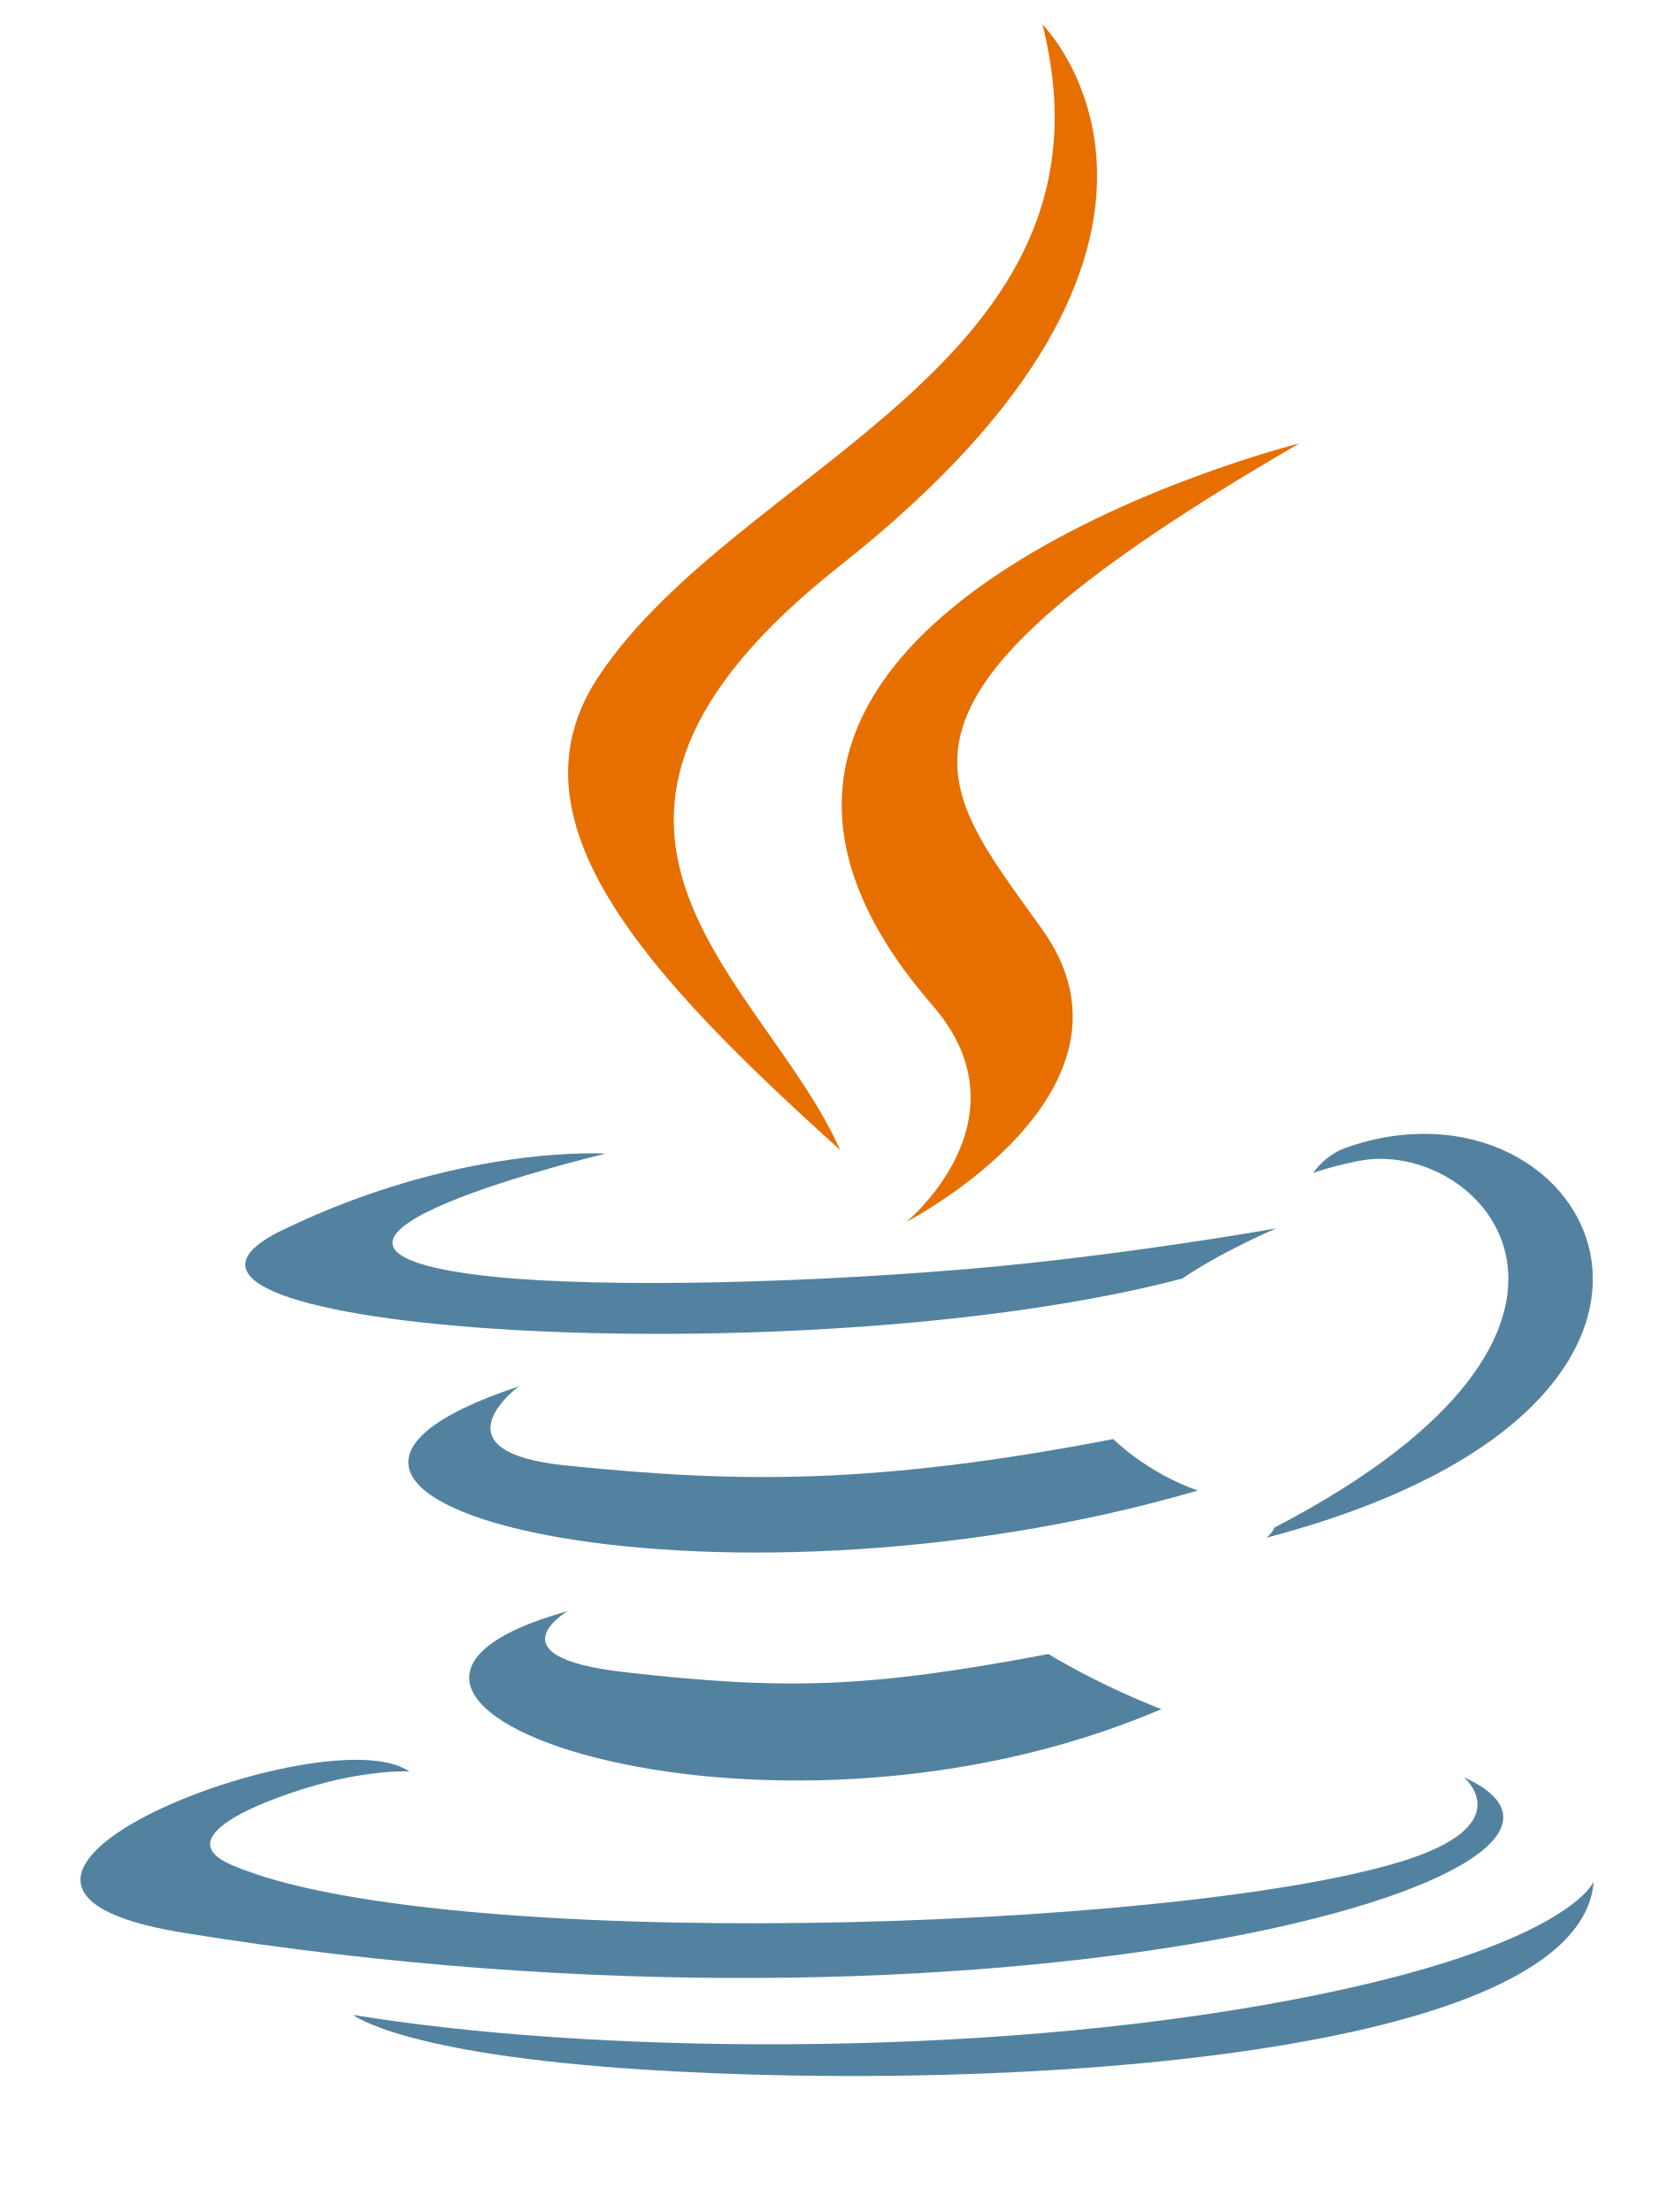
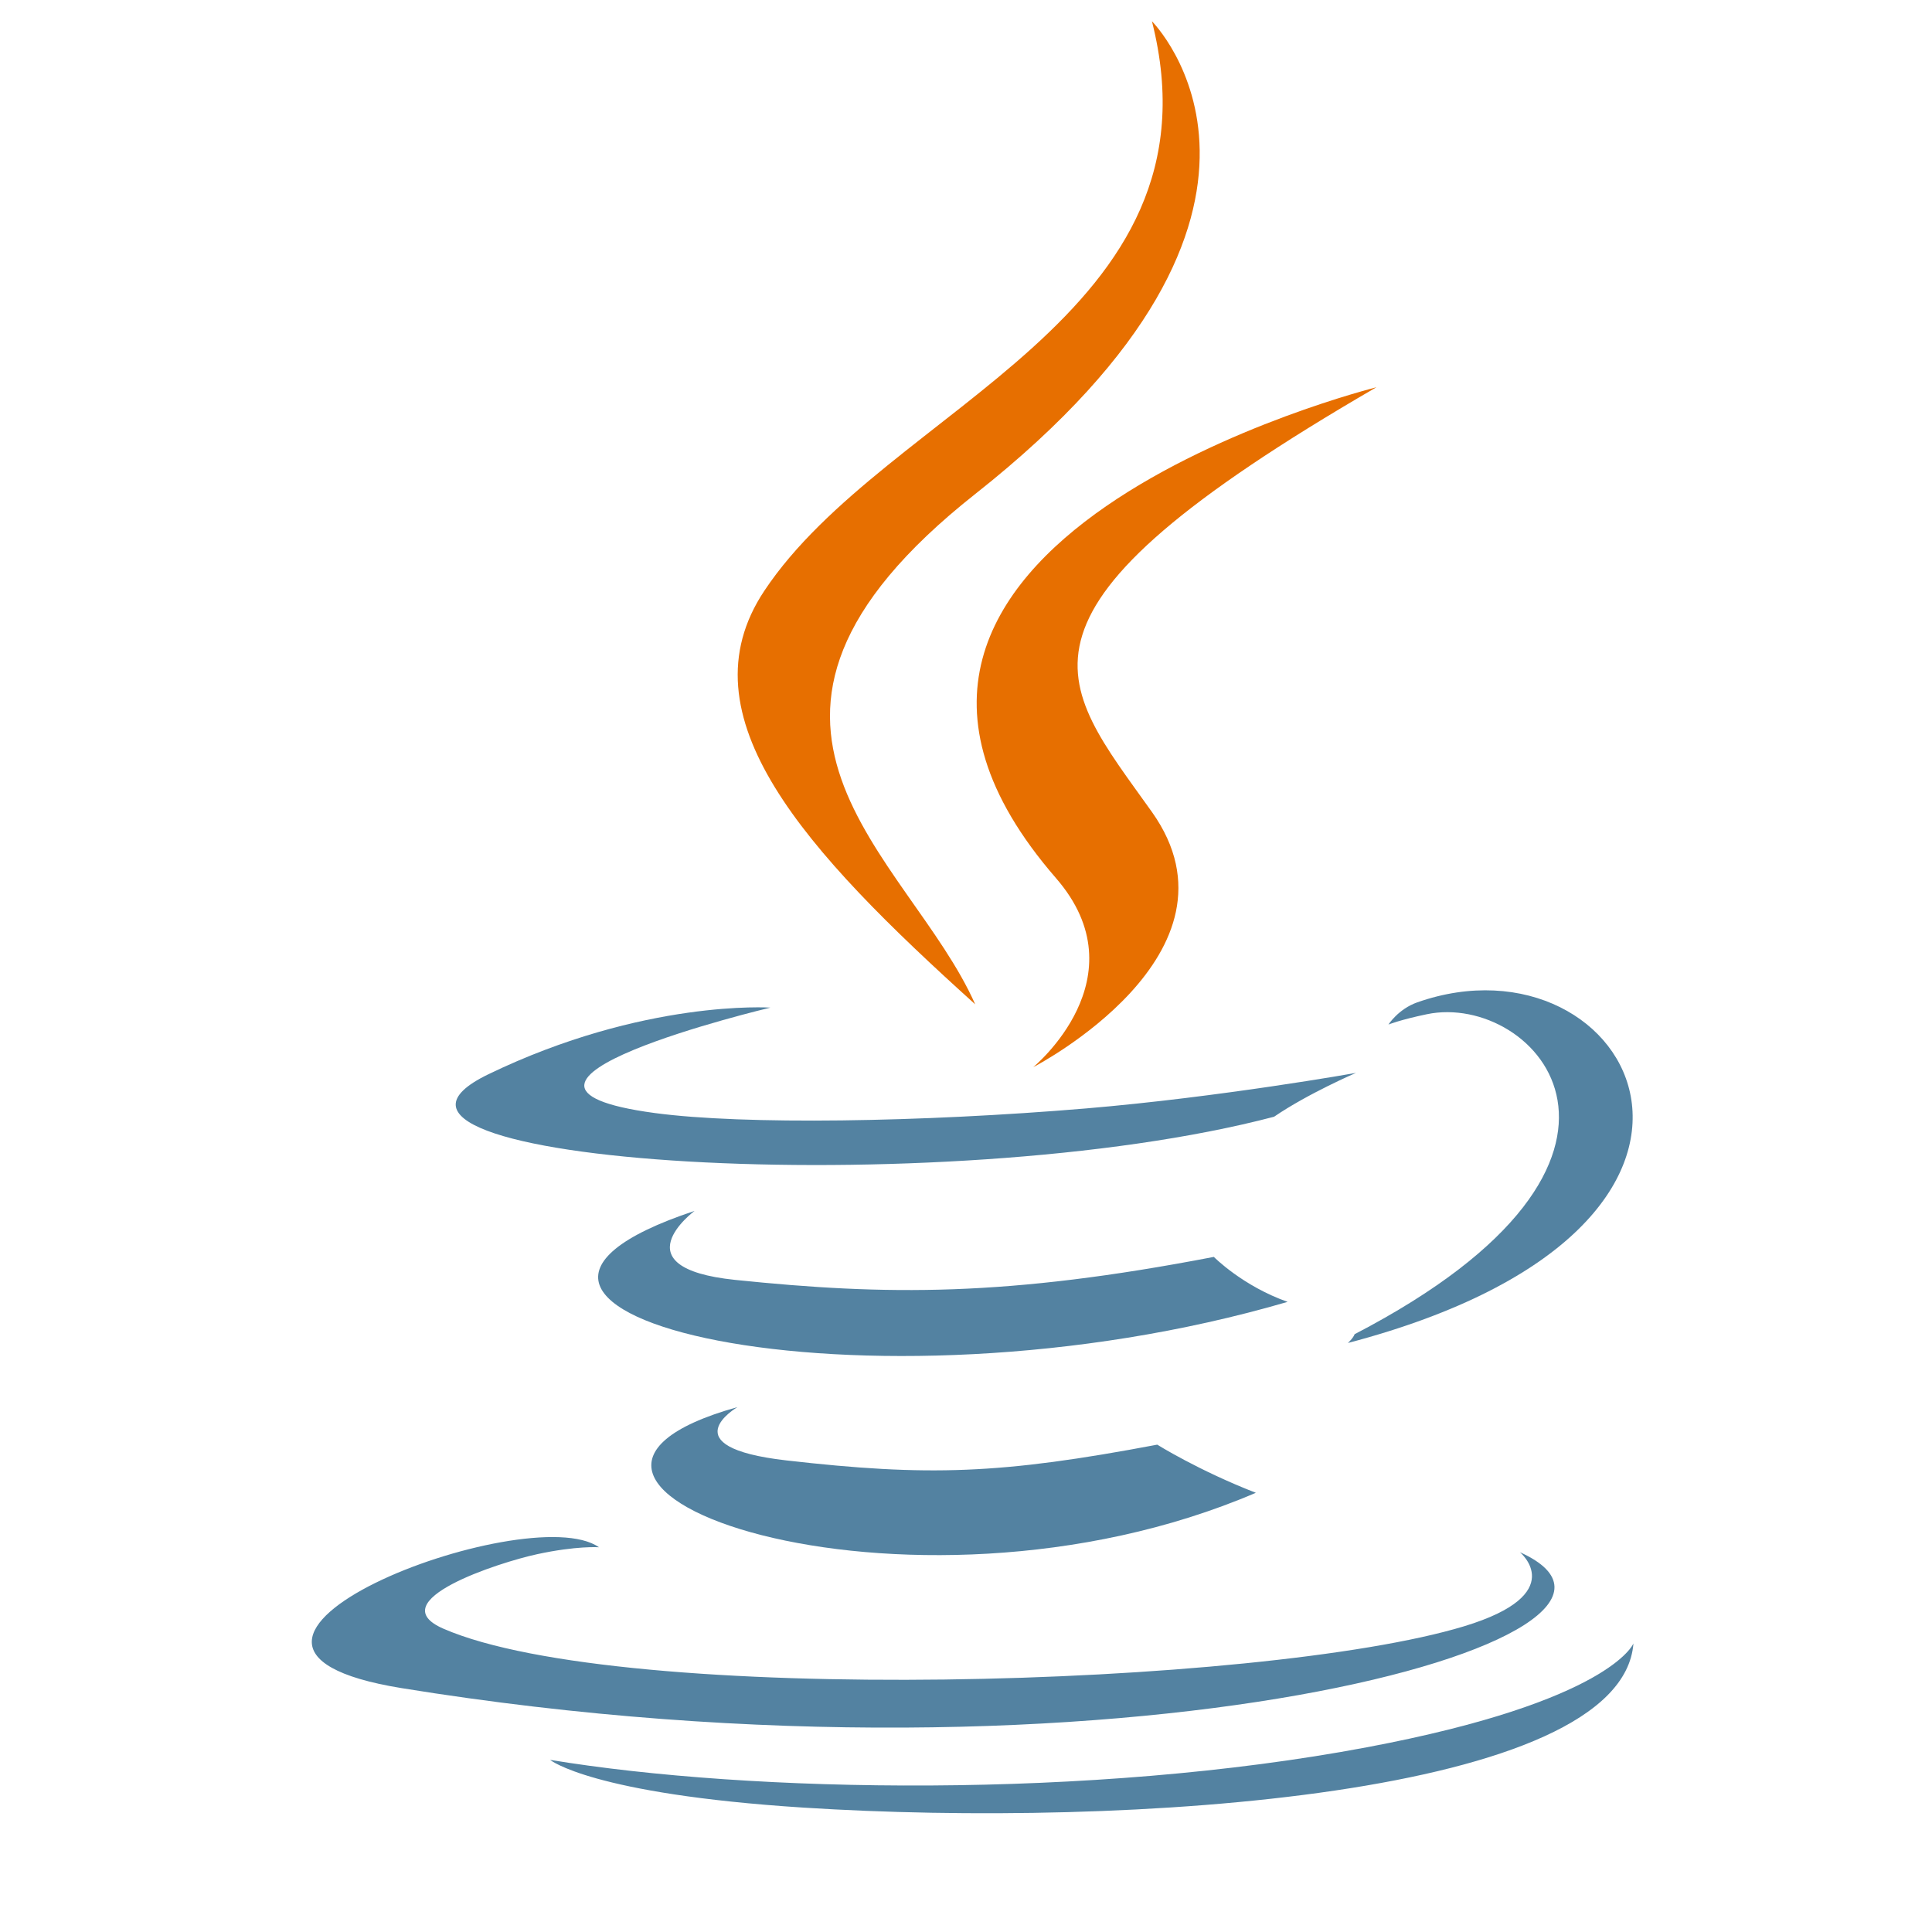
- <svg xmlns="http://www.w3.org/2000/svg" version="1.1" id="Layer_1" x="0px" y="0px" width="300px" height="400px" viewBox="0 0 300 400" style="enable-background:new 0 0 300 550;" xml:space="preserve">
+ <svg xmlns="http://www.w3.org/2000/svg" version="1.1" id="Layer_1" x="0px" y="0px" width="400px" height="400px" viewBox="0 0 300 400" style="enable-background:new 0 0 300 550;" xml:space="preserve">
  <path style="fill:#5382A1;" d="M102.681,291.324c0,0-14.178,8.245,10.09,11.035c29.4,3.354,44.426,2.873,76.825-3.259  c0,0,8.518,5.341,20.414,9.967C137.38,340.195,45.634,307.264,102.681,291.324" />
  <path style="fill:#5382A1;" d="M93.806,250.704c0,0-15.902,11.771,8.384,14.283c31.406,3.24,56.208,3.505,99.125-4.759  c0,0,5.936,6.018,15.27,9.309C128.771,295.215,30.962,271.562,93.806,250.704" />
  <path style="fill:#E76F00;" d="M168.625,181.799c17.896,20.604-4.702,39.145-4.702,39.145s45.441-23.458,24.572-52.833  c-19.491-27.394-34.438-41.005,46.479-87.934C234.974,80.177,107.961,111.899,168.625,181.799" />
  <path style="fill:#5382A1;" d="M264.684,321.369c0,0,10.492,8.645-11.555,15.333c-41.923,12.7-174.488,16.535-211.314,0.506  c-13.238-5.759,11.587-13.751,19.396-15.428c8.144-1.766,12.798-1.437,12.798-1.437c-14.722-10.371-95.157,20.364-40.857,29.166  C181.236,373.524,303.095,338.695,264.684,321.369" />
  <path style="fill:#5382A1;" d="M109.499,208.617c0,0-67.431,16.016-23.879,21.832c18.389,2.462,55.047,1.905,89.193-0.956  c27.906-2.354,55.927-7.359,55.927-7.359s-9.84,4.214-16.959,9.075c-68.475,18.009-200.756,9.631-162.674-8.79  C83.313,206.851,109.499,208.617,109.499,208.617" />
  <path style="fill:#5382A1;" d="M230.462,276.231c69.608-36.171,37.424-70.931,14.96-66.248c-5.506,1.146-7.961,2.139-7.961,2.139  s2.044-3.202,5.948-4.588c44.441-15.624,78.619,46.081-14.346,70.52C229.063,278.055,230.14,277.092,230.462,276.231" />
  <path style="fill:#E76F00;" d="M188.495,4.399c0,0,38.55,38.563-36.563,97.862c-60.233,47.568-13.735,74.69-0.025,105.678  c-35.159-31.722-60.961-59.647-43.651-85.637C133.663,84.151,204.049,65.654,188.495,4.399" />
  <path style="fill:#5382A1;" d="M116.339,374.246c66.815,4.277,169.417-2.373,171.847-33.988c0,0-4.671,11.985-55.219,21.503  c-57.028,10.732-127.364,9.479-169.081,2.601C63.887,364.361,72.426,371.43,116.339,374.246" />
</svg>
